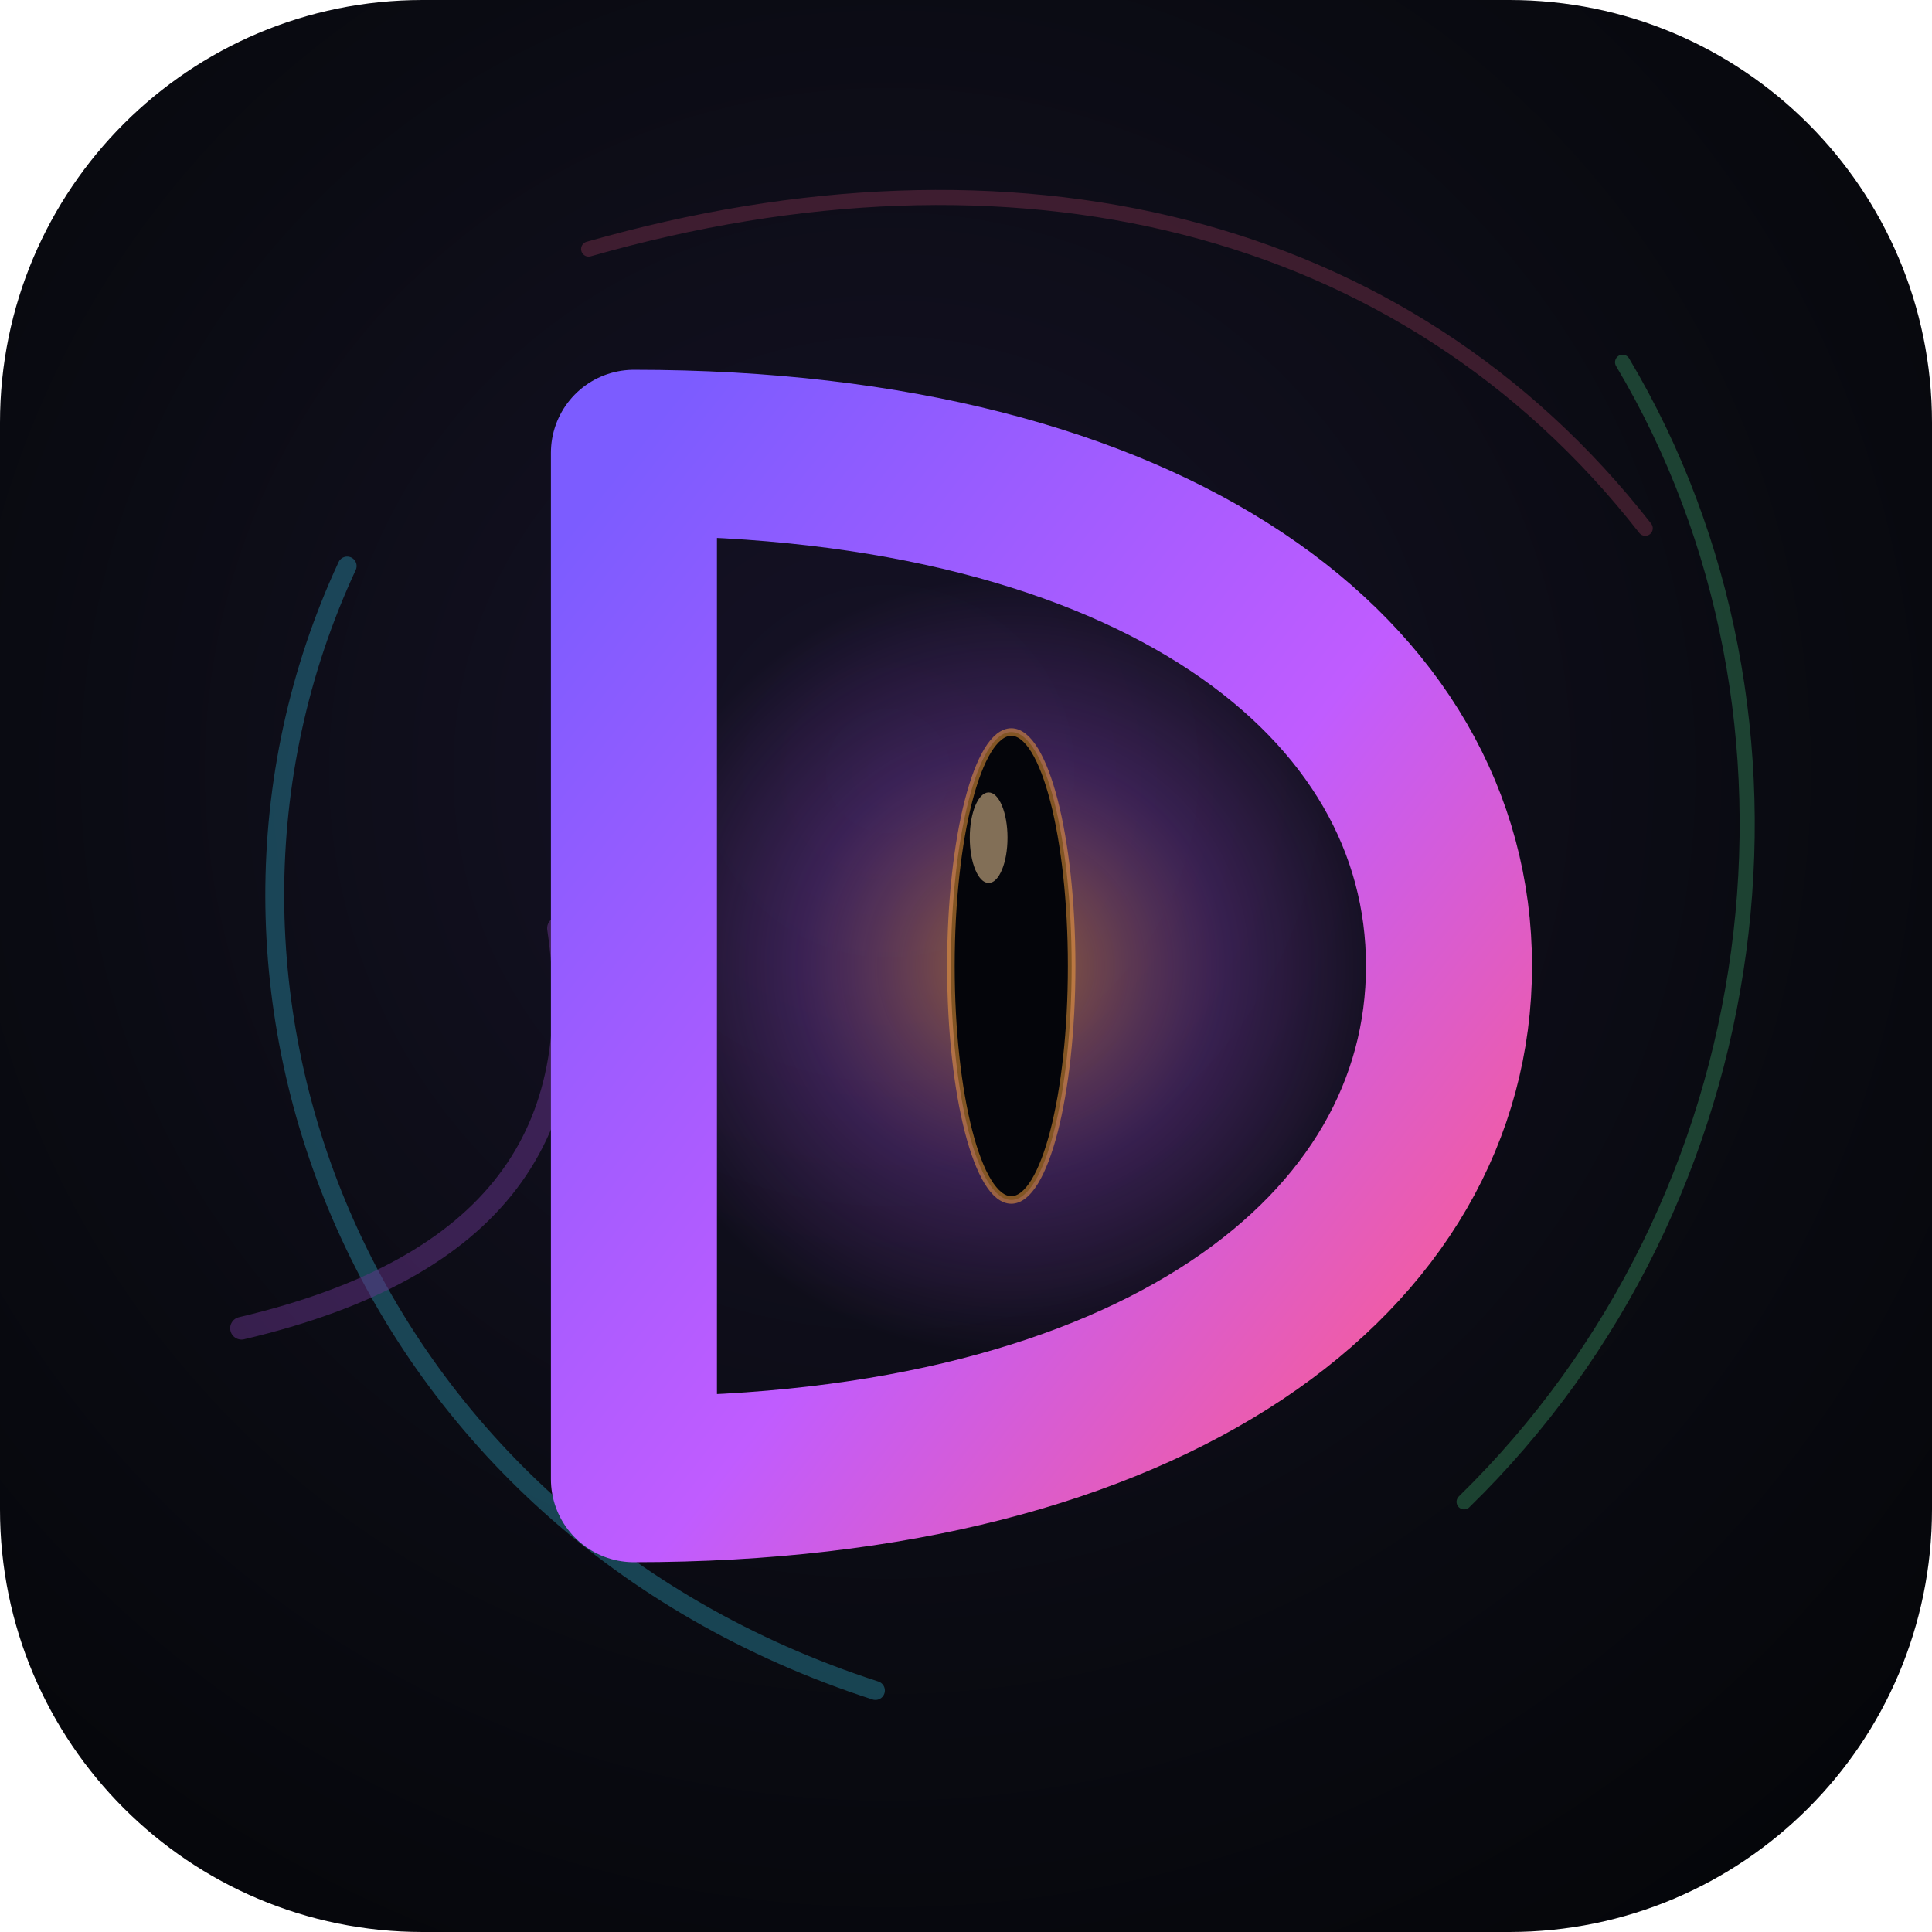
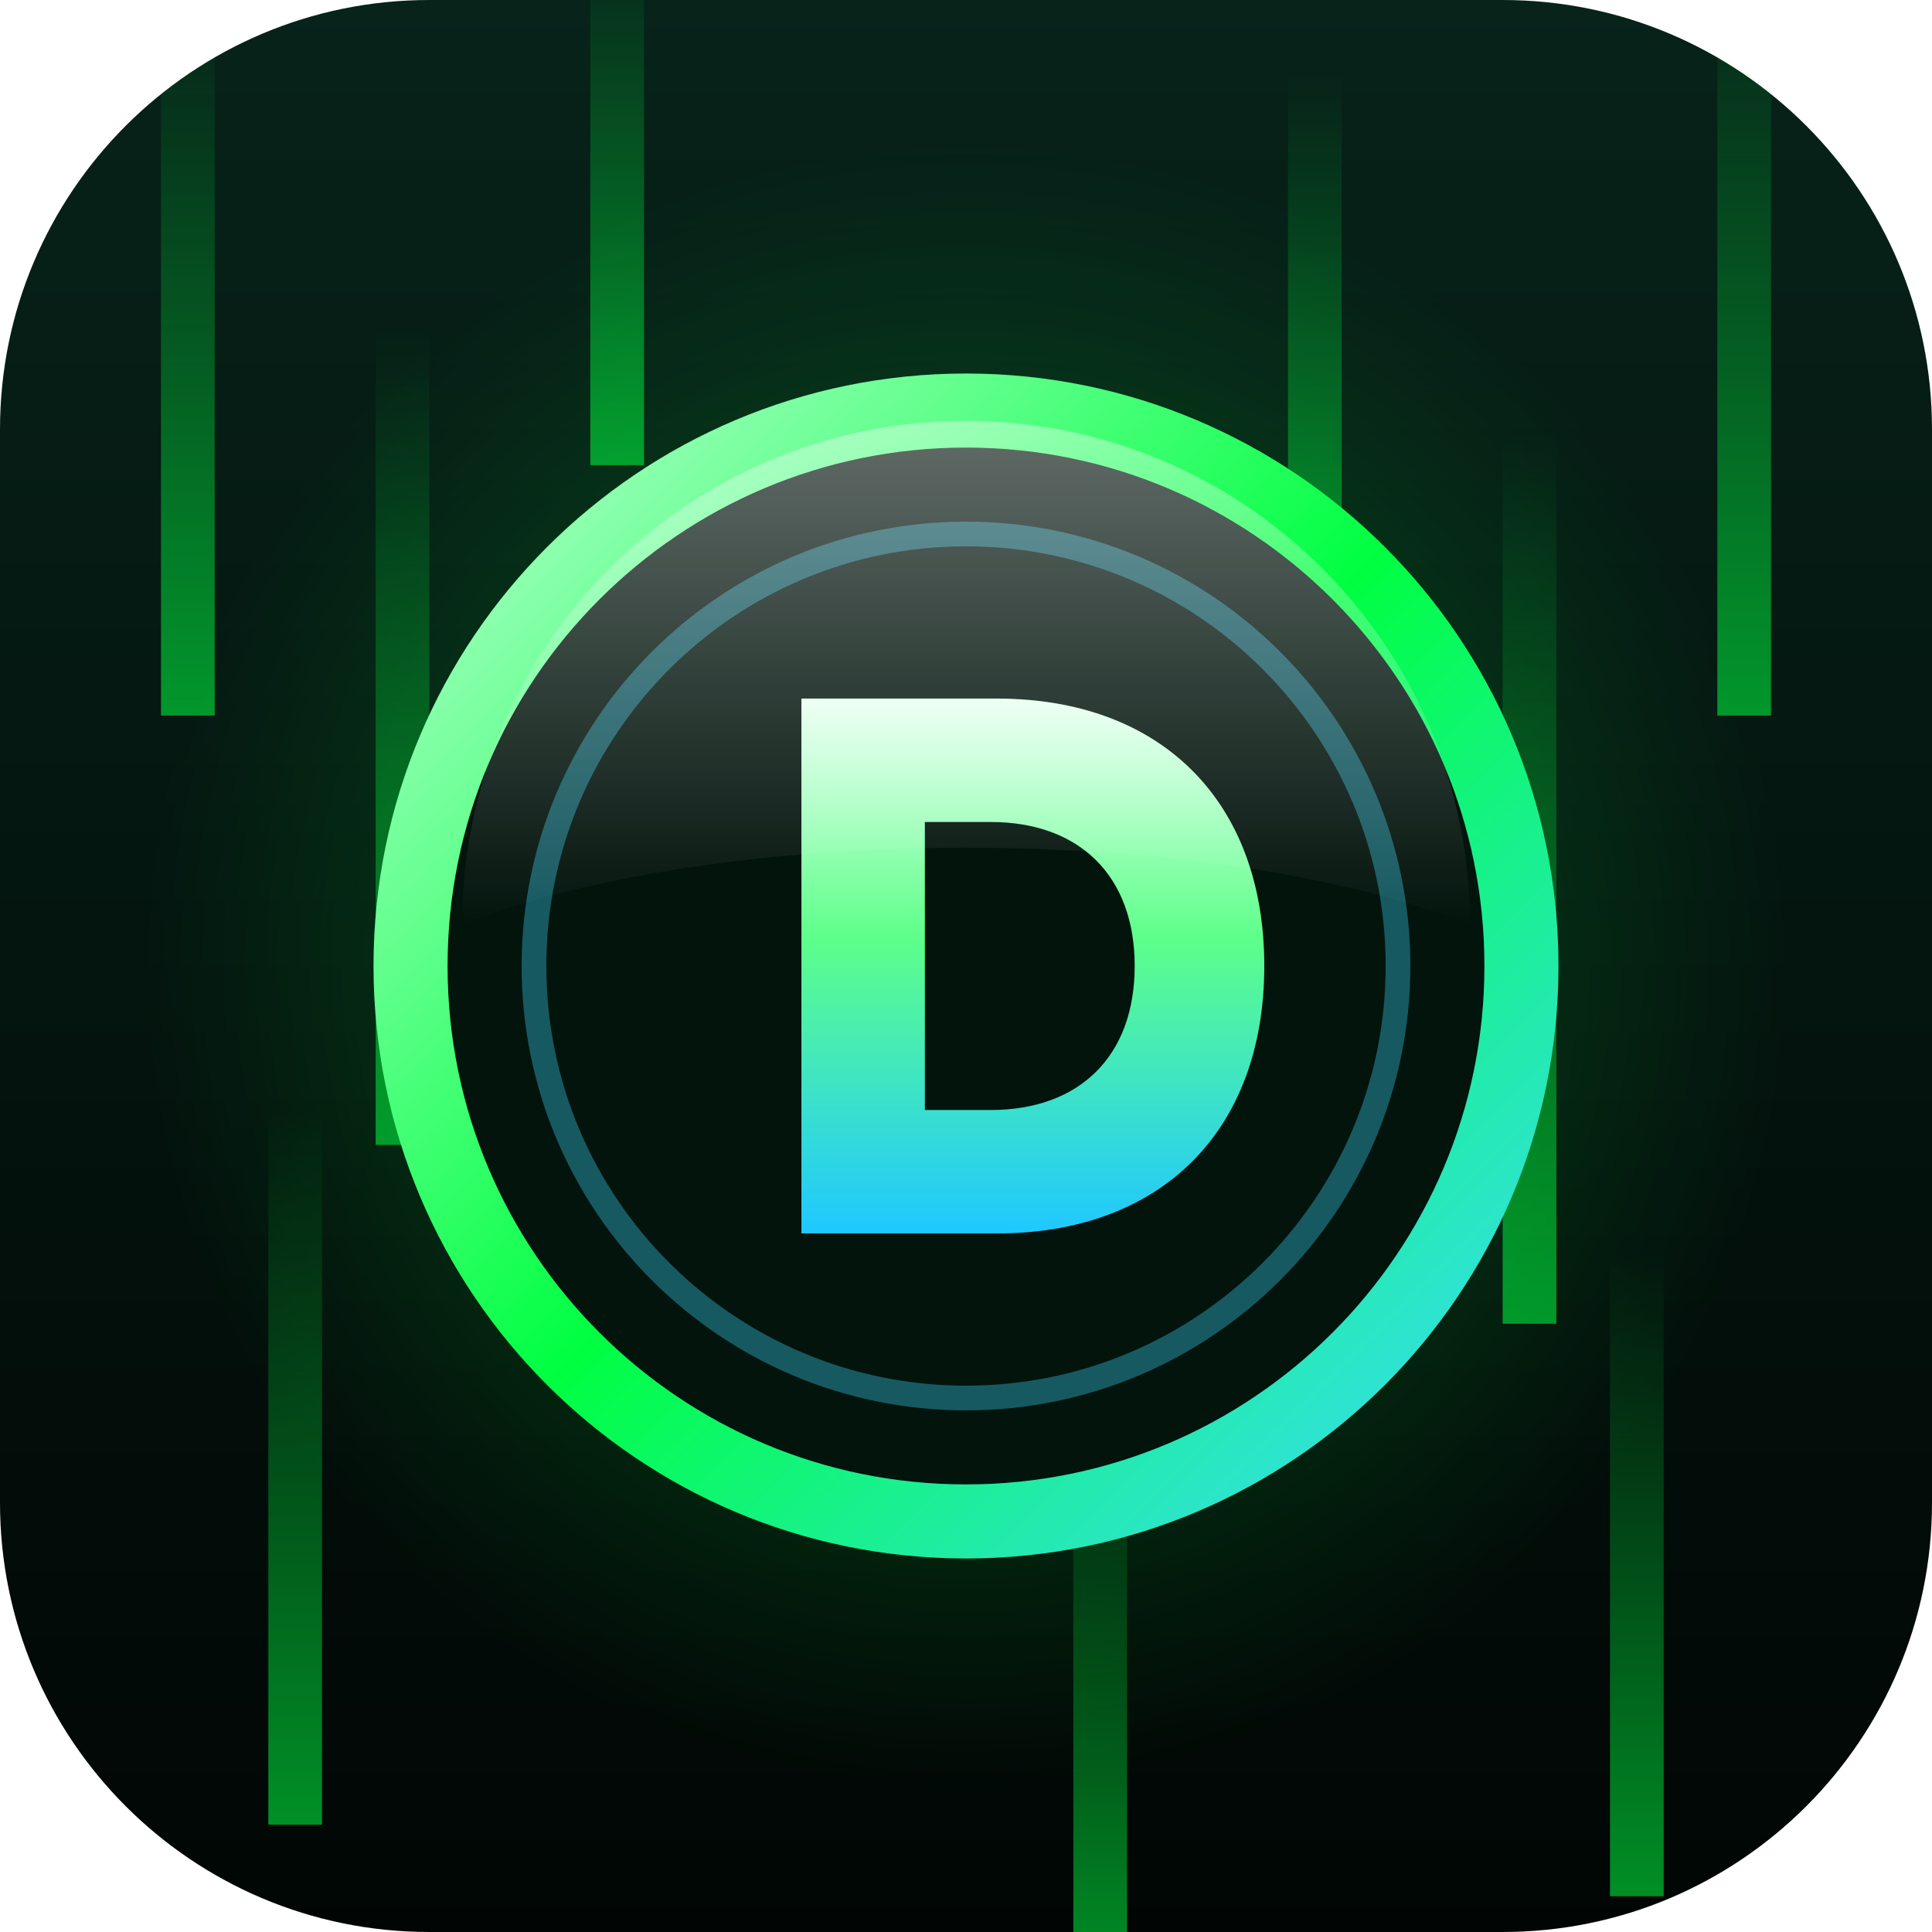
- <svg xmlns="http://www.w3.org/2000/svg" viewBox="0 0 512 512" role="img" aria-label="DaProd">
-   <defs>
-     <linearGradient id="lettera" x1="0" y1="0" x2="1" y2="1">
-       <stop offset="0" stop-color="#7c5cff" />
-       <stop offset="0.55" stop-color="#c05cff" />
-       <stop offset="1" stop-color="#ff5c8a" />
-     </linearGradient>
-     <radialGradient id="fondo" cx="46%" cy="40%" r="72%">
-       <stop offset="0" stop-color="#161227" />
-       <stop offset="62%" stop-color="#0a0b12" />
-       <stop offset="100%" stop-color="#05060a" />
-     </radialGradient>
-     <radialGradient id="iride" cx="50%" cy="50%" r="50%">
-       <stop offset="0" stop-color="#ffa63d" stop-opacity="0.55" />
-       <stop offset="55%" stop-color="#c05cff" stop-opacity="0.22" />
-       <stop offset="100%" stop-color="#c05cff" stop-opacity="0" />
-     </radialGradient>
-     <clipPath id="quadro">
-       <rect x="0" y="0" width="512" height="512" rx="112" />
-     </clipPath>
-   </defs>
+ <svg xmlns="http://www.w3.org/2000/svg" viewBox="0 0 108 108" role="img" aria-label="DaProd">
+   <clipPath id="quadro">
+     <rect width="108" height="108" rx="24" />
+   </clipPath>
  <g clip-path="url(#quadro)">
-     <rect x="0" y="0" width="512" height="512" fill="url(#fondo)" />
-     <g fill="none" stroke-linecap="round" opacity="0.5">
-       <path d="M92,150 C 40,262 96,404 232,448" stroke="#3ddbff" stroke-width="5" opacity="0.55" />
-       <path d="M430,96 C 486,190 470,318 388,398" stroke="#5cff9d" stroke-width="4" opacity="0.45" />
-       <path d="M156,66 C 268,34 372,58 436,140" stroke="#ff5c8a" stroke-width="4" opacity="0.4" />
-       <path d="M64,352 C 132,336 156,300 148,246" stroke="#c05cff" stroke-width="6" opacity="0.5" />
+     <defs>
+       <linearGradient id="cielo" x1="0" y1="0" x2="0" y2="1">
+         <stop offset="0" stop-color="#07231a" />
+         <stop offset="1" stop-color="#010604" />
+       </linearGradient>
+       <radialGradient id="alone" cx="54" cy="54" r="46" gradientUnits="userSpaceOnUse">
+         <stop offset="0" stop-color="#00ff41" stop-opacity=".30" />
+         <stop offset="1" stop-color="#00ff41" stop-opacity="0" />
+       </radialGradient>
+       <linearGradient id="goccia" x1="0" y1="0" x2="0" y2="1">
+         <stop offset="0" stop-color="#00ff41" stop-opacity="0" />
+         <stop offset="1" stop-color="#00ff41" stop-opacity=".55" />
+       </linearGradient>
+       <linearGradient id="anello" x1="0" y1="0" x2="1" y2="1">
+         <stop offset="0" stop-color="#b8ffd0" />
+         <stop offset=".5" stop-color="#00ff41" />
+         <stop offset="1" stop-color="#3ddbff" />
+       </linearGradient>
+       <linearGradient id="lettera" x1="0" y1="0" x2="0" y2="1">
+         <stop offset="0" stop-color="#eafff2" />
+         <stop offset=".45" stop-color="#5dff8a" />
+         <stop offset="1" stop-color="#1fc8ff" />
+       </linearGradient>
+       <linearGradient id="lucido" x1="0" y1="0" x2="0" y2="1">
+         <stop offset="0" stop-color="#ffffff" stop-opacity=".38" />
+         <stop offset="1" stop-color="#ffffff" stop-opacity="0" />
+       </linearGradient>
+     </defs>
+     <rect width="108" height="108" fill="url(#cielo)" />
+     <g fill="url(#goccia)">
+       <rect x="9" y="0" width="3" height="40" />
+       <rect x="21" y="18" width="3" height="46" />
+       <rect x="33" y="-4" width="3" height="30" />
+       <rect x="72" y="4" width="3" height="34" />
+       <rect x="84" y="24" width="3" height="50" />
+       <rect x="96" y="-2" width="3" height="42" />
+       <rect x="15" y="62" width="3" height="40" />
+       <rect x="90" y="70" width="3" height="36" />
+       <rect x="60" y="80" width="3" height="30" />
    </g>
-     <circle cx="268" cy="256" r="104" fill="url(#iride)" />
-     <path d="M168,392 L168,120 C 306,120 384,180 384,256 C 384,332 306,392 168,392" fill="none" stroke="url(#lettera)" stroke-width="44" stroke-linecap="round" stroke-linejoin="round" />
-     <ellipse cx="268" cy="256" rx="16" ry="62" fill="#04050a" />
-     <ellipse cx="268" cy="256" rx="16" ry="62" fill="none" stroke="#ffa63d" stroke-width="2" opacity="0.5" />
-     <ellipse cx="262" cy="222" rx="5" ry="12" fill="#ffd9a3" opacity="0.5" />
+     <rect width="108" height="108" fill="url(#alone)" />
+     <g transform="translate(17.2 17.2) scale(1.15)">
+       <circle cx="32" cy="32" r="27" fill="#03140d" stroke="url(#anello)" stroke-width="3.6" />
+       <circle cx="32" cy="32" r="21" fill="none" stroke="#3ddbff" stroke-opacity=".35" stroke-width="1.2" />
+       <path d="M24 19h9.5c8 0 13 5 13 13s-5 13-13 13H24z M30 25v14h3.2c4.3 0 7-2.6 7-7s-2.7-7-7-7z" fill="url(#lettera)" fill-rule="evenodd" />
+       <path d="M7.5 30 A24.5 24.5 0 0 1 56.5 30 C44 25 20 25 7.5 30z" fill="url(#lucido)" />
+     </g>
  </g>
</svg>
